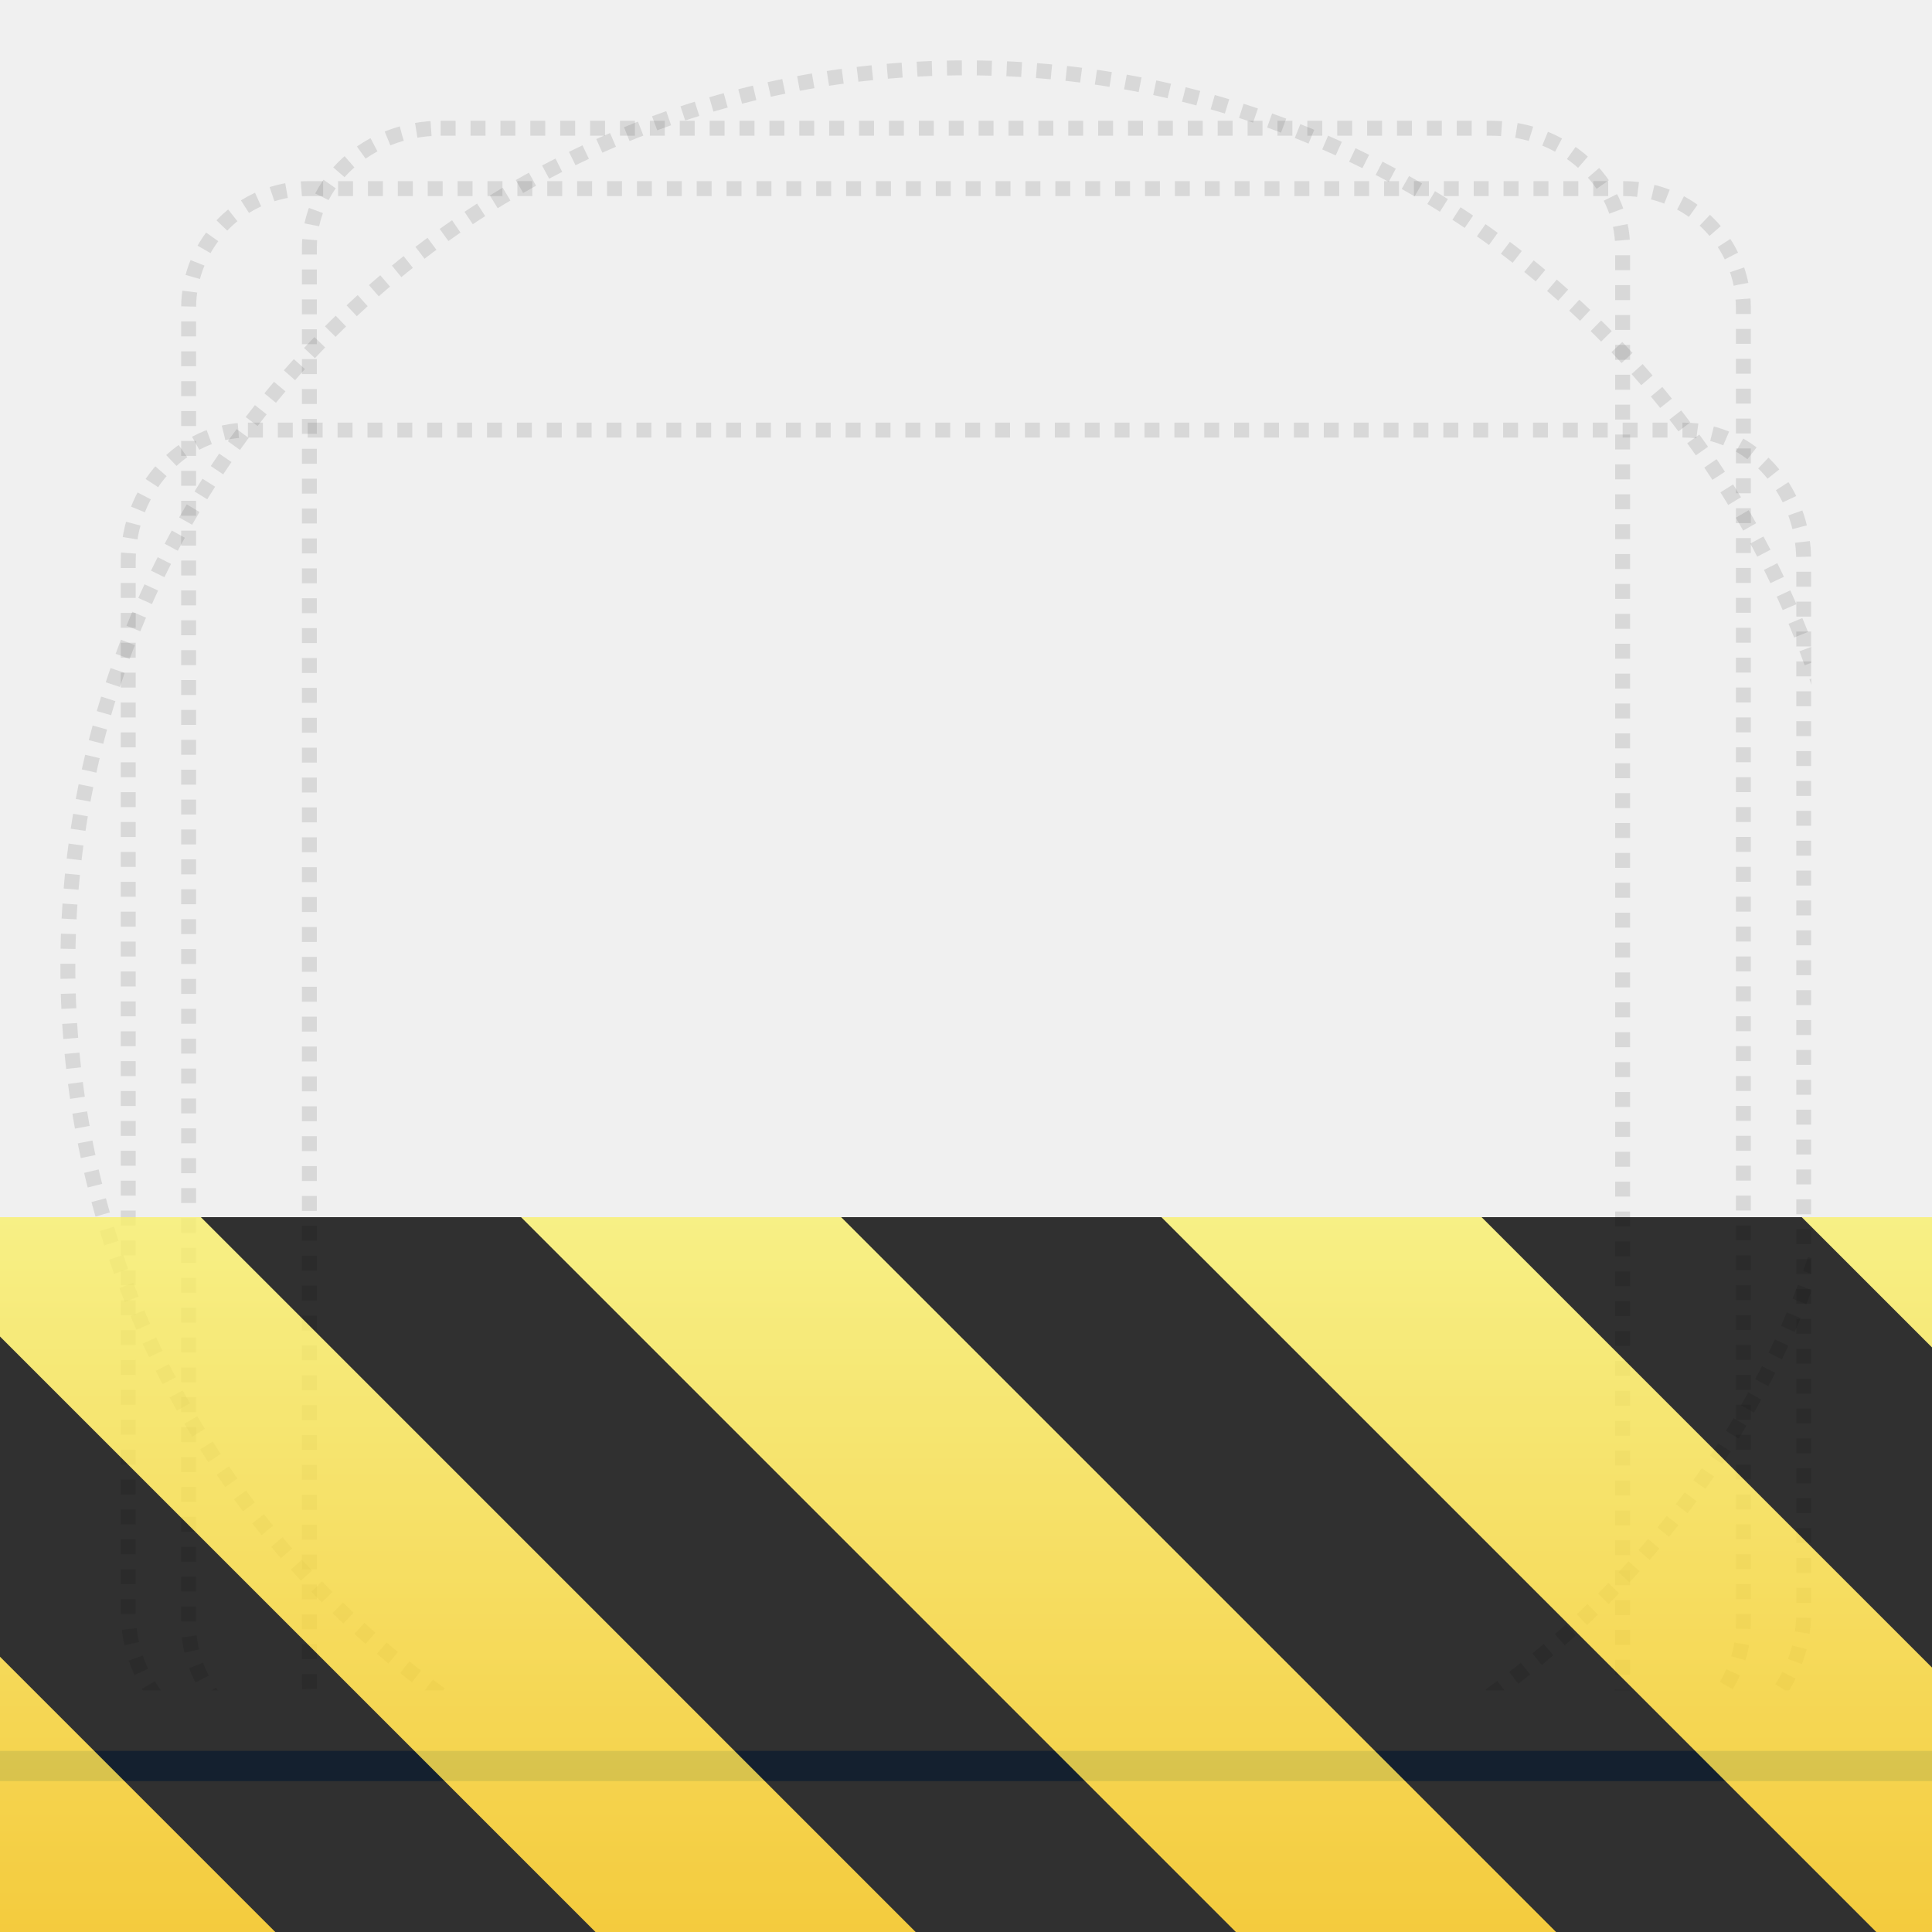
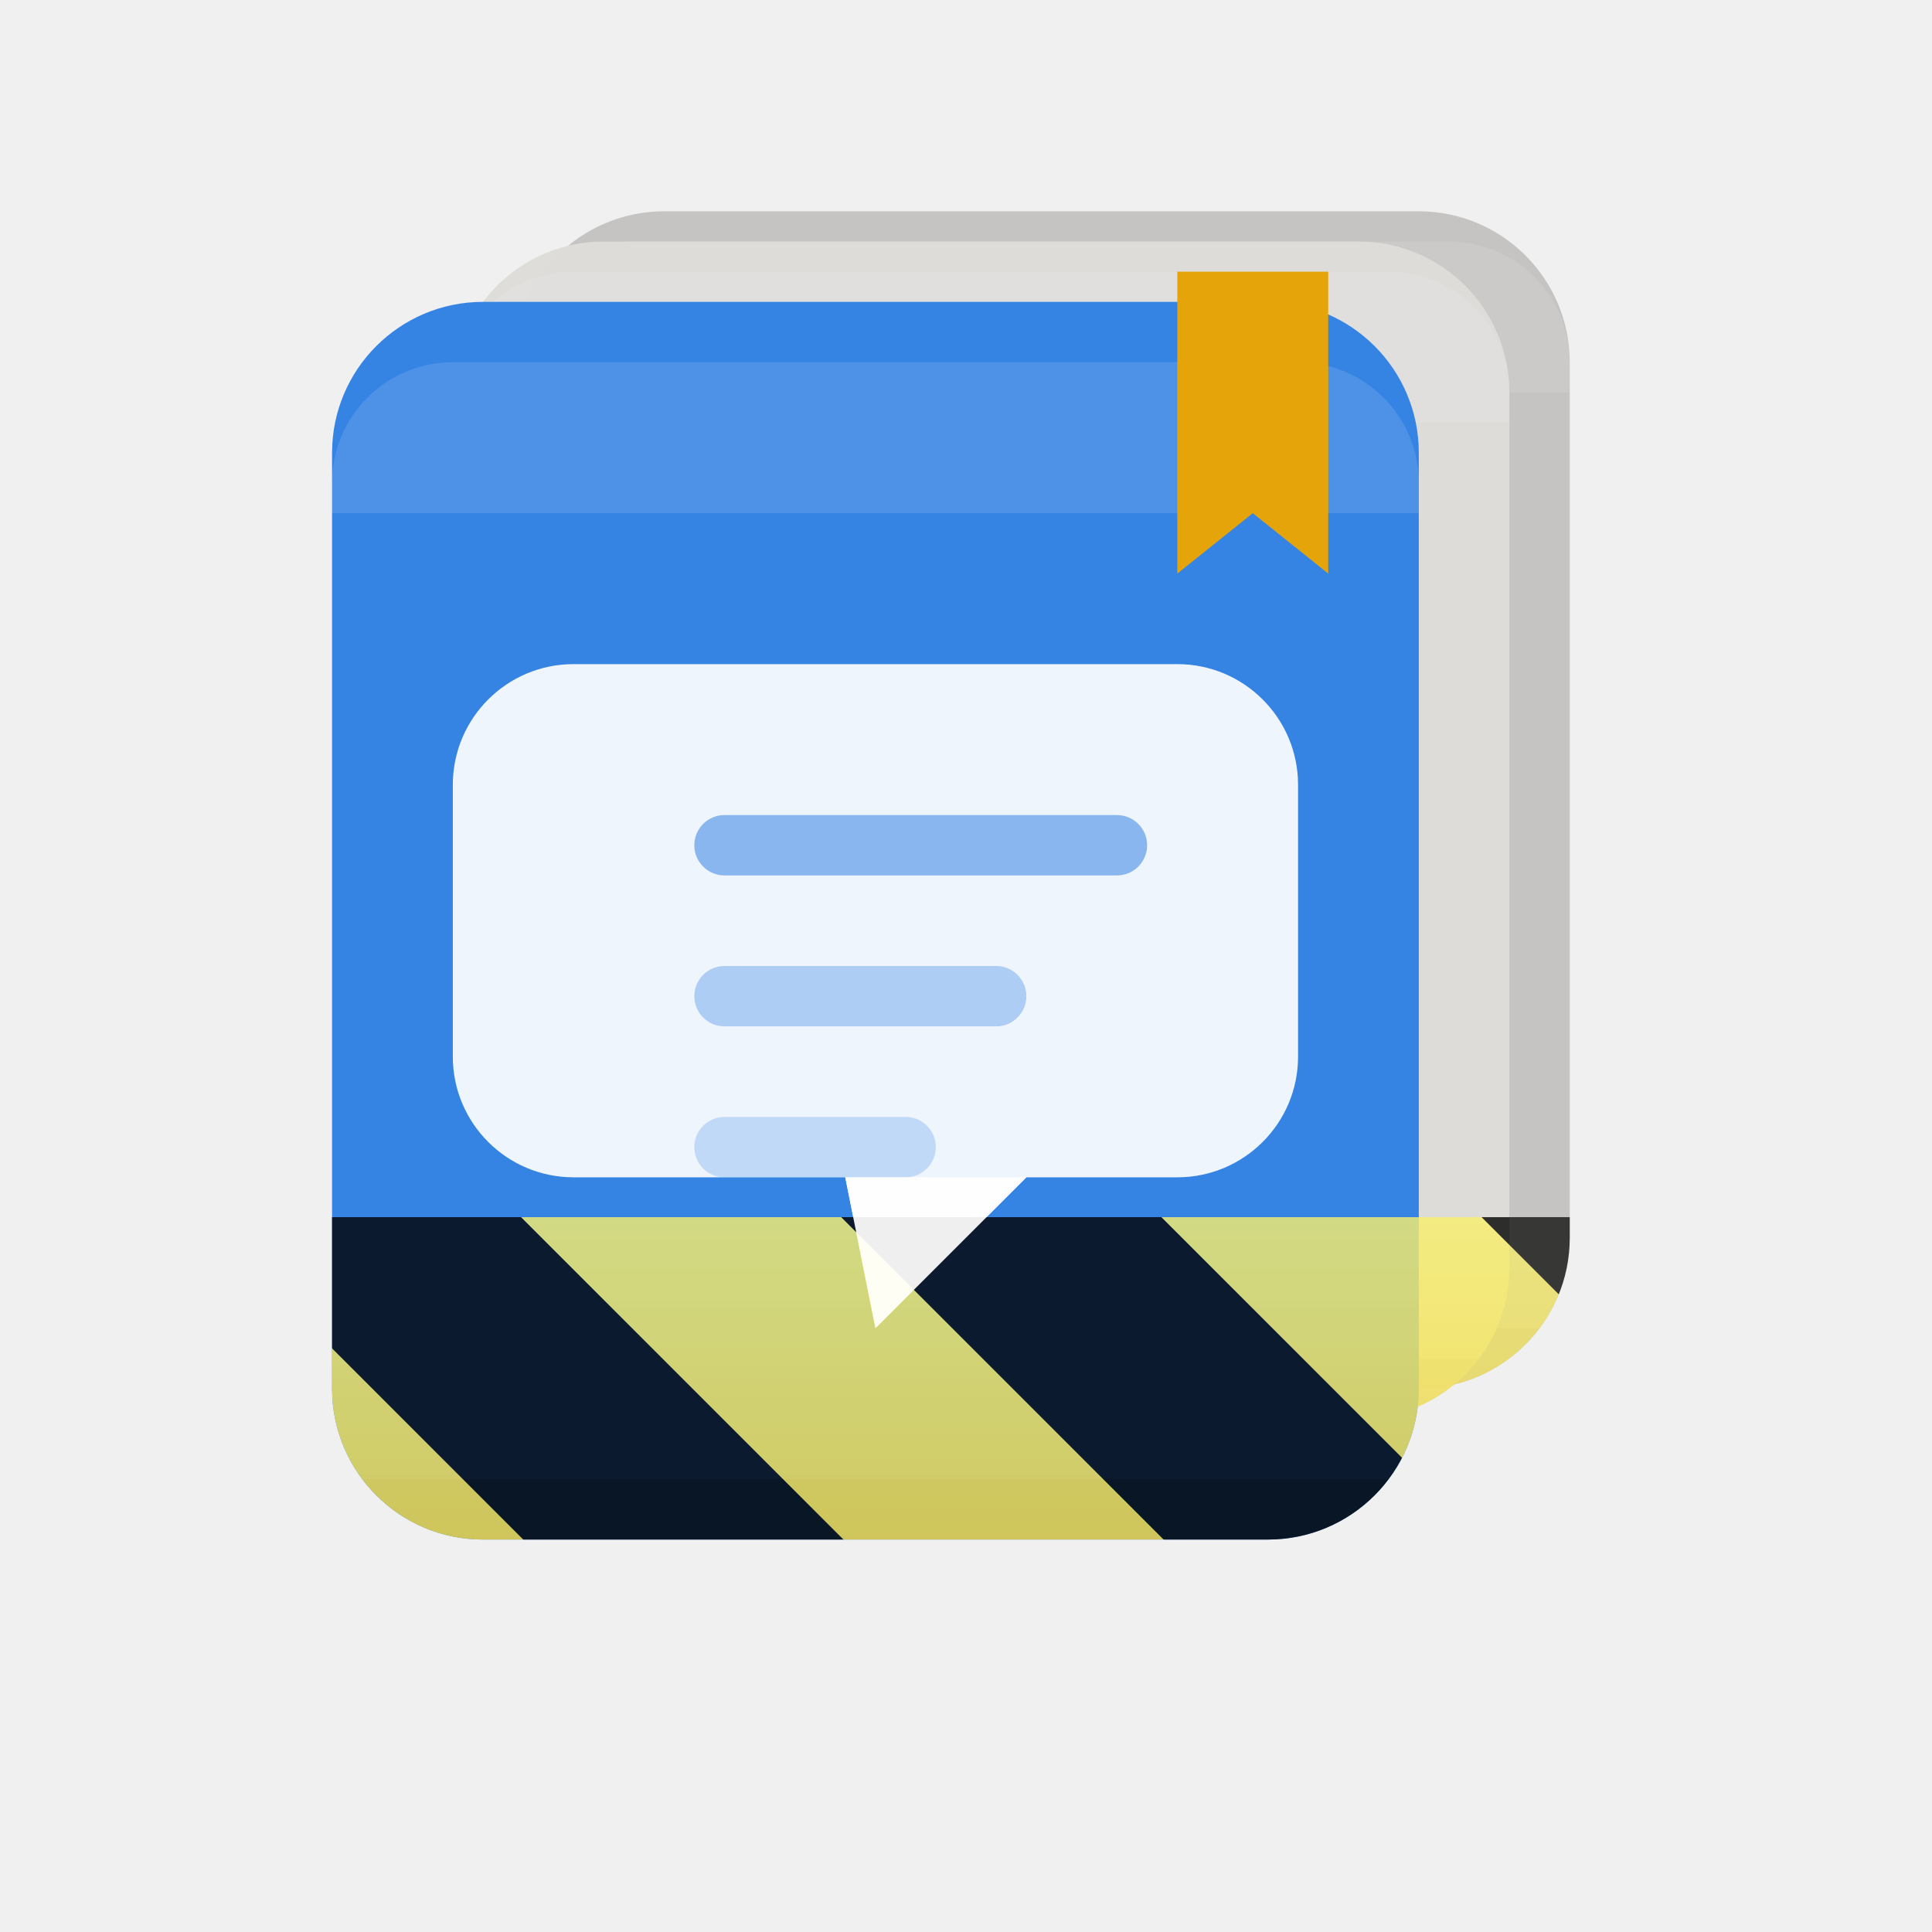
- <svg xmlns="http://www.w3.org/2000/svg" xmlns:xlink="http://www.w3.org/1999/xlink" width="128px" height="128px" viewBox="0 0 128 128" version="1.1">
+ <svg xmlns="http://www.w3.org/2000/svg" xmlns:xlink="http://www.w3.org/1999/xlink" height="128px" viewBox="0 0 128 128" width="128px">
  <defs>
-     <filter id="alpha" filterUnits="objectBoundingBox" x="0%" y="0%" width="100%" height="100%">
-       <feColorMatrix type="matrix" in="SourceGraphic" values="0 0 0 0 1 0 0 0 0 1 0 0 0 0 1 0 0 0 1 0" />
+     <filter id="a" height="100%" width="100%" x="0%" y="0%">
+       <feColorMatrix color-interpolation-filters="sRGB" values="0 0 0 0 1 0 0 0 0 1 0 0 0 0 1 0 0 0 1 0" />
    </filter>
-     <mask id="mask0">
-       <g filter="url(#alpha)">
-         <rect x="0" y="0" width="128" height="128" style="fill:rgb(0%,0%,0%);fill-opacity:0.1;stroke:none;" />
-       </g>
-     </mask>
-     <clipPath id="clip1">
-       <rect x="0" y="0" width="192" height="152" />
-     </clipPath>
-     <g id="surface10726" clip-path="url(#clip1)">
-       <path style="fill:none;stroke-width:0.99;stroke-linecap:butt;stroke-linejoin:miter;stroke:rgb(0%,0%,0%);stroke-opacity:1;stroke-dasharray:0.99,0.99;stroke-miterlimit:4;" d="M 123.504 236 C 123.504 268.863 96.863 295.504 64 295.504 C 31.137 295.504 4.496 268.863 4.496 236 C 4.496 203.137 31.137 176.496 64 176.496 C 96.863 176.496 123.504 203.137 123.504 236 Z M 123.504 236 " transform="matrix(1,0,0,1,8,-156)" />
-     </g>
-     <mask id="mask1">
-       <g filter="url(#alpha)">
-         <rect x="0" y="0" width="128" height="128" style="fill:rgb(0%,0%,0%);fill-opacity:0.1;stroke:none;" />
-       </g>
-     </mask>
-     <clipPath id="clip2">
-       <rect x="0" y="0" width="192" height="152" />
-     </clipPath>
-     <g id="surface10729" clip-path="url(#clip2)">
-       <path style="fill:none;stroke-width:0.99;stroke-linecap:butt;stroke-linejoin:miter;stroke:rgb(0%,0%,0%);stroke-opacity:1;stroke-dasharray:0.99,0.99;stroke-miterlimit:4;" d="M 29.195 180.496 L 98.805 180.496 C 103.609 180.496 107.504 184.047 107.504 188.426 L 107.504 283.574 C 107.504 287.953 103.609 291.504 98.805 291.504 L 29.195 291.504 C 24.391 291.504 20.496 287.953 20.496 283.574 L 20.496 188.426 C 20.496 184.047 24.391 180.496 29.195 180.496 Z M 29.195 180.496 " transform="matrix(1,0,0,1,8,-156)" />
-     </g>
-     <mask id="mask2">
-       <g filter="url(#alpha)">
-         <rect x="0" y="0" width="128" height="128" style="fill:rgb(0%,0%,0%);fill-opacity:0.1;stroke:none;" />
-       </g>
-     </mask>
-     <clipPath id="clip3">
-       <rect x="0" y="0" width="192" height="152" />
-     </clipPath>
-     <g id="surface10732" clip-path="url(#clip3)">
-       <path style="fill:none;stroke-width:0.99;stroke-linecap:butt;stroke-linejoin:miter;stroke:rgb(0%,0%,0%);stroke-opacity:1;stroke-dasharray:0.99,0.99;stroke-miterlimit:4;" d="M 20.418 184.496 L 107.582 184.496 C 111.957 184.496 115.504 188.043 115.504 192.418 L 115.504 279.582 C 115.504 283.957 111.957 287.504 107.582 287.504 L 20.418 287.504 C 16.043 287.504 12.496 283.957 12.496 279.582 L 12.496 192.418 C 12.496 188.043 16.043 184.496 20.418 184.496 Z M 20.418 184.496 " transform="matrix(1,0,0,1,8,-156)" />
-     </g>
-     <mask id="mask3">
-       <g filter="url(#alpha)">
-         <rect x="0" y="0" width="128" height="128" style="fill:rgb(0%,0%,0%);fill-opacity:0.1;stroke:none;" />
-       </g>
-     </mask>
-     <clipPath id="clip4">
-       <rect x="0" y="0" width="192" height="152" />
-     </clipPath>
-     <g id="surface10735" clip-path="url(#clip4)">
-       <path style="fill:none;stroke-width:0.99;stroke-linecap:butt;stroke-linejoin:miter;stroke:rgb(0%,0%,0%);stroke-opacity:1;stroke-dasharray:0.99,0.99;stroke-miterlimit:4;" d="M 16.426 200.496 L 111.574 200.496 C 115.953 200.496 119.504 204.391 119.504 209.195 L 119.504 278.805 C 119.504 283.609 115.953 287.504 111.574 287.504 L 16.426 287.504 C 12.047 287.504 8.496 283.609 8.496 278.805 L 8.496 209.195 C 8.496 204.391 12.047 200.496 16.426 200.496 Z M 16.426 200.496 " transform="matrix(1,0,0,1,8,-156)" />
-     </g>
-     <mask id="mask5">
-       <g filter="url(#alpha)">
-         <rect x="0" y="0" width="128" height="128" style="fill:rgb(0%,0%,0%);fill-opacity:0.1;stroke:none;" />
-       </g>
-     </mask>
-     <clipPath id="clip7">
-       <rect x="0" y="0" width="192" height="152" />
-     </clipPath>
-     <g id="surface10726" clip-path="url(#clip7)">
-       <path style="fill:none;stroke-width:0.99;stroke-linecap:butt;stroke-linejoin:miter;stroke:rgb(0%,0%,0%);stroke-opacity:1;stroke-dasharray:0.99,0.99;stroke-miterlimit:4;" d="M 123.504 236 C 123.504 268.863 96.863 295.504 64 295.504 C 31.137 295.504 4.496 268.863 4.496 236 C 4.496 203.137 31.137 176.496 64 176.496 C 96.863 176.496 123.504 203.137 123.504 236 Z M 123.504 236 " transform="matrix(1,0,0,1,8,-156)" />
-     </g>
-     <mask id="mask6">
-       <g filter="url(#alpha)">
-         <rect x="0" y="0" width="128" height="128" style="fill:rgb(0%,0%,0%);fill-opacity:0.1;stroke:none;" />
-       </g>
-     </mask>
-     <clipPath id="clip8">
-       <rect x="0" y="0" width="192" height="152" />
-     </clipPath>
-     <g id="surface10729" clip-path="url(#clip8)">
-       <path style="fill:none;stroke-width:0.99;stroke-linecap:butt;stroke-linejoin:miter;stroke:rgb(0%,0%,0%);stroke-opacity:1;stroke-dasharray:0.99,0.99;stroke-miterlimit:4;" d="M 29.195 180.496 L 98.805 180.496 C 103.609 180.496 107.504 184.047 107.504 188.426 L 107.504 283.574 C 107.504 287.953 103.609 291.504 98.805 291.504 L 29.195 291.504 C 24.391 291.504 20.496 287.953 20.496 283.574 L 20.496 188.426 C 20.496 184.047 24.391 180.496 29.195 180.496 Z M 29.195 180.496 " transform="matrix(1,0,0,1,8,-156)" />
-     </g>
-     <mask id="mask7">
-       <g filter="url(#alpha)">
-         <rect x="0" y="0" width="128" height="128" style="fill:rgb(0%,0%,0%);fill-opacity:0.1;stroke:none;" />
-       </g>
-     </mask>
-     <clipPath id="clip9">
-       <rect x="0" y="0" width="192" height="152" />
-     </clipPath>
-     <g id="surface10732" clip-path="url(#clip9)">
-       <path style="fill:none;stroke-width:0.99;stroke-linecap:butt;stroke-linejoin:miter;stroke:rgb(0%,0%,0%);stroke-opacity:1;stroke-dasharray:0.99,0.99;stroke-miterlimit:4;" d="M 20.418 184.496 L 107.582 184.496 C 111.957 184.496 115.504 188.043 115.504 192.418 L 115.504 279.582 C 115.504 283.957 111.957 287.504 107.582 287.504 L 20.418 287.504 C 16.043 287.504 12.496 283.957 12.496 279.582 L 12.496 192.418 C 12.496 188.043 16.043 184.496 20.418 184.496 Z M 20.418 184.496 " transform="matrix(1,0,0,1,8,-156)" />
-     </g>
-     <mask id="mask8">
-       <g filter="url(#alpha)">
-         <rect x="0" y="0" width="128" height="128" style="fill:rgb(0%,0%,0%);fill-opacity:0.1;stroke:none;" />
-       </g>
-     </mask>
-     <clipPath id="clip10">
-       <rect x="0" y="0" width="192" height="152" />
-     </clipPath>
-     <g id="surface10735" clip-path="url(#clip10)">
-       <path style="fill:none;stroke-width:0.99;stroke-linecap:butt;stroke-linejoin:miter;stroke:rgb(0%,0%,0%);stroke-opacity:1;stroke-dasharray:0.99,0.99;stroke-miterlimit:4;" d="M 16.426 200.496 L 111.574 200.496 C 115.953 200.496 119.504 204.391 119.504 209.195 L 119.504 278.805 C 119.504 283.609 115.953 287.504 111.574 287.504 L 16.426 287.504 C 12.047 287.504 8.496 283.609 8.496 278.805 L 8.496 209.195 C 8.496 204.391 12.047 200.496 16.426 200.496 Z M 16.426 200.496 " transform="matrix(1,0,0,1,8,-156)" />
-     </g>
-     <clipPath id="clip6">
-       <rect x="0" y="0" width="128" height="128" />
-     </clipPath>
-     <g id="surface10750" clip-path="url(#clip6)">
-       <rect x="0" y="0" width="128" height="128" style="fill:rgb(94.118%,94.118%,94.118%);fill-opacity:1;stroke:none;" />
-       <use xlink:href="#surface10726" transform="matrix(1,0,0,1,-8,-16)" mask="url(#mask5)" />
-       <use xlink:href="#surface10729" transform="matrix(1,0,0,1,-8,-16)" mask="url(#mask6)" />
-       <use xlink:href="#surface10732" transform="matrix(1,0,0,1,-8,-16)" mask="url(#mask7)" />
-       <use xlink:href="#surface10735" transform="matrix(1,0,0,1,-8,-16)" mask="url(#mask8)" />
-       <path style="fill:none;stroke-width:2;stroke-linecap:butt;stroke-linejoin:miter;stroke:rgb(38.431%,62.745%,91.765%);stroke-opacity:1;stroke-miterlimit:4;" d="M 0 289 L 128 289 " transform="matrix(1,0,0,1,0,-172)" />
-     </g>
-     <clipPath id="clip5">
-       <rect x="0" y="0" width="128" height="128" />
-     </clipPath>
-     <g id="surface10753" clip-path="url(#clip5)" filter="url(#alpha)">
-       <use xlink:href="#surface10750" />
-     </g>
-     <mask id="mask4">
-       <use xlink:href="#surface10753" />
-     </mask>
-     <mask id="mask9">
-       <g filter="url(#alpha)">
-         <rect x="0" y="0" width="128" height="128" style="fill:rgb(0%,0%,0%);fill-opacity:0.8;stroke:none;" />
-       </g>
-     </mask>
-     <linearGradient id="linear0" gradientUnits="userSpaceOnUse" x1="300" y1="235" x2="428" y2="235" gradientTransform="matrix(0.000000000000000023,0.37,-0.98462,0.00000000000000006,295.385,-30.36)">
-       <stop offset="0" style="stop-color:rgb(97.647%,94.118%,41.961%);stop-opacity:1;" />
-       <stop offset="1" style="stop-color:rgb(96.078%,76.078%,6.667%);stop-opacity:1;" />
+     <mask id="b">
+       <g filter="url(#a)">
+         <rect fill-opacity="0.9" height="153.6" width="153.6" x="-12.8" y="-12.8" />
+       </g>
+     </mask>
+     <clipPath id="c">
+       <path d="m 34 14 h 70 v 78 h -70 z m 0 0" />
+     </clipPath>
+     <clipPath id="d">
+       <path d="m 44 14 h 50 c 5.523 0 10 4.477 10 10 v 58 c 0 5.523 -4.477 10 -10 10 h -50 c -5.523 0 -10 -4.477 -10 -10 v -58 c 0 -5.523 4.477 -10 10 -10 z m 0 0" />
+     </clipPath>
+     <mask id="e">
+       <g filter="url(#a)">
+         <rect fill-opacity="0.05" height="153.6" width="153.6" x="-12.8" y="-12.8" />
+       </g>
+     </mask>
+     <mask id="f">
+       <g filter="url(#a)">
+         <rect fill-opacity="0.1" height="153.6" width="153.6" x="-12.8" y="-12.8" />
+       </g>
+     </mask>
+     <mask id="g">
+       <g filter="url(#a)">
+         <rect fill-opacity="0.96" height="153.6" width="153.6" x="-12.8" y="-12.8" />
+       </g>
+     </mask>
+     <clipPath id="h">
+       <path d="m 30 16 h 70 v 78 h -70 z m 0 0" />
+     </clipPath>
+     <clipPath id="i">
+       <path d="m 40 16 h 50 c 5.523 0 10 4.477 10 10 v 58 c 0 5.523 -4.477 10 -10 10 h -50 c -5.523 0 -10 -4.477 -10 -10 v -58 c 0 -5.523 4.477 -10 10 -10 z m 0 0" />
+     </clipPath>
+     <mask id="j">
+       <g filter="url(#a)">
+         <rect fill-opacity="0.06" height="153.6" width="153.6" x="-12.8" y="-12.8" />
+       </g>
+     </mask>
+     <mask id="k">
+       <g filter="url(#a)">
+         <rect fill-opacity="0.1" height="153.6" width="153.6" x="-12.8" y="-12.8" />
+       </g>
+     </mask>
+     <clipPath id="l">
+       <path d="m 22 20 h 72 v 82 h -72 z m 0 0" />
+     </clipPath>
+     <clipPath id="m">
+       <path d="m 32 20 h 52 c 5.523 0 10 4.477 10 10 v 62 c 0 5.523 -4.477 10 -10 10 h -52 c -5.523 0 -10 -4.477 -10 -10 v -62 c 0 -5.523 4.477 -10 10 -10 z m 0 0" />
+     </clipPath>
+     <mask id="n">
+       <g filter="url(#a)">
+         <rect fill-opacity="0.16" height="153.6" width="153.6" x="-12.8" y="-12.8" />
+       </g>
+     </mask>
+     <mask id="o">
+       <g filter="url(#a)">
+         <rect fill-opacity="0.12" height="153.6" width="153.6" x="-12.8" y="-12.8" />
+       </g>
+     </mask>
+     <mask id="p">
+       <g filter="url(#a)">
+         <rect fill-opacity="0.92" height="153.6" width="153.6" x="-12.8" y="-12.8" />
+       </g>
+     </mask>
+     <mask id="q">
+       <g filter="url(#a)">
+         <rect fill-opacity="0.55" height="153.6" width="153.6" x="-12.8" y="-12.8" />
+       </g>
+     </mask>
+     <mask id="r">
+       <g filter="url(#a)">
+         <rect fill-opacity="0.35" height="153.6" width="153.6" x="-12.8" y="-12.8" />
+       </g>
+     </mask>
+     <mask id="s">
+       <g filter="url(#a)">
+         <rect fill-opacity="0.25" height="153.6" width="153.6" x="-12.8" y="-12.8" />
+       </g>
+     </mask>
+     <mask id="t">
+       <g filter="url(#a)">
+         <rect fill-opacity="0.9" height="221.184" width="221.184" x="-46.592" y="-46.592" />
+       </g>
+     </mask>
+     <clipPath id="u">
+       <rect height="128" width="128" />
+     </clipPath>
+     <g id="v" clip-path="url(#u)">
+       <path d="m 44 14 h 50 c 5.523 0 10 4.477 10 10 v 58 c 0 5.523 -4.477 10 -10 10 h -50 c -5.523 0 -10 -4.477 -10 -10 v -58 c 0 -5.523 4.477 -10 10 -10 z m 0 0" fill="#c0bfbc" />
+     </g>
+     <clipPath id="w">
+       <path d="m 34 14 h 70 v 78 h -70 z m 0 0" />
+     </clipPath>
+     <clipPath id="x">
+       <path d="m 44 14 h 50 c 5.523 0 10 4.477 10 10 v 58 c 0 5.523 -4.477 10 -10 10 h -50 c -5.523 0 -10 -4.477 -10 -10 v -58 c 0 -5.523 4.477 -10 10 -10 z m 0 0" />
+     </clipPath>
+     <mask id="y">
+       <g filter="url(#a)">
+         <rect fill-opacity="0.05" height="221.184" width="221.184" x="-46.592" y="-46.592" />
+       </g>
+     </mask>
+     <clipPath id="z">
+       <rect height="128" width="128" />
+     </clipPath>
+     <g id="A" clip-path="url(#z)">
+       <path d="m 34 88 h 70 v 4 h -70 z m 0 0" />
+     </g>
+     <mask id="B">
+       <g filter="url(#a)">
+         <rect fill-opacity="0.1" height="221.184" width="221.184" x="-46.592" y="-46.592" />
+       </g>
+     </mask>
+     <clipPath id="C">
+       <rect height="128" width="128" />
+     </clipPath>
+     <g id="D" clip-path="url(#C)">
+       <path d="m 42 16 h 54 c 4.418 0 8 3.582 8 8 v 2 h -70 v -2 c 0 -4.418 3.582 -8 8 -8 z m 0 0" fill="#ffffff" />
+     </g>
+     <mask id="E">
+       <g filter="url(#a)">
+         <rect fill-opacity="0.96" height="221.184" width="221.184" x="-46.592" y="-46.592" />
+       </g>
+     </mask>
+     <clipPath id="F">
+       <rect height="128" width="128" />
+     </clipPath>
+     <g id="G" clip-path="url(#F)">
+       <path d="m 40 16 h 50 c 5.523 0 10 4.477 10 10 v 58 c 0 5.523 -4.477 10 -10 10 h -50 c -5.523 0 -10 -4.477 -10 -10 v -58 c 0 -5.523 4.477 -10 10 -10 z m 0 0" fill="#deddda" />
+     </g>
+     <clipPath id="H">
+       <path d="m 30 16 h 70 v 78 h -70 z m 0 0" />
+     </clipPath>
+     <clipPath id="I">
+       <path d="m 40 16 h 50 c 5.523 0 10 4.477 10 10 v 58 c 0 5.523 -4.477 10 -10 10 h -50 c -5.523 0 -10 -4.477 -10 -10 v -58 c 0 -5.523 4.477 -10 10 -10 z m 0 0" />
+     </clipPath>
+     <mask id="J">
+       <g filter="url(#a)">
+         <rect fill-opacity="0.06" height="221.184" width="221.184" x="-46.592" y="-46.592" />
+       </g>
+     </mask>
+     <clipPath id="K">
+       <rect height="128" width="128" />
+     </clipPath>
+     <g id="L" clip-path="url(#K)">
+       <path d="m 30 90 h 70 v 4 h -70 z m 0 0" />
+     </g>
+     <mask id="M">
+       <g filter="url(#a)">
+         <rect fill-opacity="0.1" height="221.184" width="221.184" x="-46.592" y="-46.592" />
+       </g>
+     </mask>
+     <clipPath id="N">
+       <rect height="128" width="128" />
+     </clipPath>
+     <g id="O" clip-path="url(#N)">
+       <path d="m 38 18 h 54 c 4.418 0 8 3.582 8 8 v 2 h -70 v -2 c 0 -4.418 3.582 -8 8 -8 z m 0 0" fill="#ffffff" />
+     </g>
+     <clipPath id="P">
+       <path d="m 22 20 h 72 v 82 h -72 z m 0 0" />
+     </clipPath>
+     <clipPath id="Q">
+       <path d="m 32 20 h 52 c 5.523 0 10 4.477 10 10 v 62 c 0 5.523 -4.477 10 -10 10 h -52 c -5.523 0 -10 -4.477 -10 -10 v -62 c 0 -5.523 4.477 -10 10 -10 z m 0 0" />
+     </clipPath>
+     <mask id="R">
+       <g filter="url(#a)">
+         <rect fill-opacity="0.16" height="221.184" width="221.184" x="-46.592" y="-46.592" />
+       </g>
+     </mask>
+     <clipPath id="S">
+       <rect height="128" width="128" />
+     </clipPath>
+     <g id="T" clip-path="url(#S)">
+       <path d="m 22 98 h 72 v 4 h -72 z m 0 0" />
+     </g>
+     <mask id="U">
+       <g filter="url(#a)">
+         <rect fill-opacity="0.12" height="221.184" width="221.184" x="-46.592" y="-46.592" />
+       </g>
+     </mask>
+     <clipPath id="V">
+       <rect height="128" width="128" />
+     </clipPath>
+     <g id="W" clip-path="url(#V)">
+       <path d="m 30 24 h 56 c 4.418 0 8 3.582 8 8 v 2 h -72 v -2 c 0 -4.418 3.582 -8 8 -8 z m 0 0" fill="#ffffff" />
+     </g>
+     <mask id="X">
+       <g filter="url(#a)">
+         <rect fill-opacity="0.92" height="221.184" width="221.184" x="-46.592" y="-46.592" />
+       </g>
+     </mask>
+     <clipPath id="Y">
+       <rect height="128" width="128" />
+     </clipPath>
+     <g id="Z" clip-path="url(#Y)">
+       <path d="m 38 44 h 40 c 4.418 0 8 3.582 8 8 v 18 c 0 4.418 -3.582 8 -8 8 h -10 l -10 10 l -2 -10 h -18 c -4.418 0 -8 -3.582 -8 -8 v -18 c 0 -4.418 3.582 -8 8 -8 z m 0 0" fill="#ffffff" />
+     </g>
+     <mask id="aa">
+       <g filter="url(#a)">
+         <rect fill-opacity="0.55" height="221.184" width="221.184" x="-46.592" y="-46.592" />
+       </g>
+     </mask>
+     <clipPath id="ab">
+       <rect height="128" width="128" />
+     </clipPath>
+     <g id="ac" clip-path="url(#ab)">
+       <path d="m 48 54 h 26 c 1.105 0 2 0.895 2 2 s -0.895 2 -2 2 h -26 c -1.105 0 -2 -0.895 -2 -2 s 0.895 -2 2 -2 z m 0 0" fill="#3584e4" />
+     </g>
+     <mask id="ad">
+       <g filter="url(#a)">
+         <rect fill-opacity="0.35" height="221.184" width="221.184" x="-46.592" y="-46.592" />
+       </g>
+     </mask>
+     <clipPath id="ae">
+       <rect height="128" width="128" />
+     </clipPath>
+     <g id="af" clip-path="url(#ae)">
+       <path d="m 48 64 h 18 c 1.105 0 2 0.895 2 2 s -0.895 2 -2 2 h -18 c -1.105 0 -2 -0.895 -2 -2 s 0.895 -2 2 -2 z m 0 0" fill="#3584e4" />
+     </g>
+     <mask id="ag">
+       <g filter="url(#a)">
+         <rect fill-opacity="0.25" height="221.184" width="221.184" x="-46.592" y="-46.592" />
+       </g>
+     </mask>
+     <clipPath id="ah">
+       <rect height="128" width="128" />
+     </clipPath>
+     <g id="ai" clip-path="url(#ah)">
+       <path d="m 48 74 h 12 c 1.105 0 2 0.895 2 2 s -0.895 2 -2 2 h -12 c -1.105 0 -2 -0.895 -2 -2 s 0.895 -2 2 -2 z m 0 0" fill="#3584e4" />
+     </g>
+     <clipPath id="aj">
+       <rect height="128" width="128" />
+     </clipPath>
+     <clipPath id="ak">
+       <rect height="128" width="128" />
+     </clipPath>
+     <mask id="al">
+       <g filter="url(#a)">
+         <g clip-path="url(#ak)" filter="url(#a)">
+           <g clip-path="url(#aj)">
+             <g mask="url(#t)">
+               <use xlink:href="#v" />
+             </g>
+             <g clip-path="url(#w)">
+               <g clip-path="url(#x)">
+                 <g mask="url(#y)">
+                   <use xlink:href="#A" />
+                 </g>
+               </g>
+             </g>
+             <g mask="url(#B)">
+               <use xlink:href="#D" />
+             </g>
+             <g mask="url(#E)">
+               <use xlink:href="#G" />
+             </g>
+             <g clip-path="url(#H)">
+               <g clip-path="url(#I)">
+                 <g mask="url(#J)">
+                   <use xlink:href="#L" />
+                 </g>
+               </g>
+             </g>
+             <g mask="url(#M)">
+               <use xlink:href="#O" />
+             </g>
+             <path d="m 32 20 h 52 c 5.523 0 10 4.477 10 10 v 62 c 0 5.523 -4.477 10 -10 10 h -52 c -5.523 0 -10 -4.477 -10 -10 v -62 c 0 -5.523 4.477 -10 10 -10 z m 0 0" fill="#3584e4" />
+             <g clip-path="url(#P)">
+               <g clip-path="url(#Q)">
+                 <g mask="url(#R)">
+                   <use xlink:href="#T" />
+                 </g>
+               </g>
+             </g>
+             <g mask="url(#U)">
+               <use xlink:href="#W" />
+             </g>
+             <path d="m 78 18 h 10 v 20 l -5 -4 l -5 4 z m 0 0" fill="#e5a50a" />
+             <g mask="url(#X)">
+               <use xlink:href="#Z" />
+             </g>
+             <g mask="url(#aa)">
+               <use xlink:href="#ac" />
+             </g>
+             <g mask="url(#ad)">
+               <use xlink:href="#af" />
+             </g>
+             <g mask="url(#ag)">
+               <use xlink:href="#ai" />
+             </g>
+           </g>
+         </g>
+       </g>
+     </mask>
+     <mask id="am">
+       <g filter="url(#a)">
+         <rect fill-opacity="0.8" height="184.32" width="184.32" x="-28.16" y="-28.16" />
+       </g>
+     </mask>
+     <linearGradient id="an" gradientTransform="matrix(0 0.37 -0.98462 0 295.385 -30.36)" gradientUnits="userSpaceOnUse" x1="300" x2="428" y1="235" y2="235">
+       <stop offset="0" stop-color="#f9f06b" />
+       <stop offset="1" stop-color="#f5c211" />
    </linearGradient>
-     <clipPath id="clip12">
-       <rect x="0" y="0" width="128" height="128" />
-     </clipPath>
-     <g id="surface10747" clip-path="url(#clip12)">
-       <path style=" stroke:none;fill-rule:nonzero;fill:url(#linear0);" d="M 128 80.641 L 128 128 L 0 128 L 0 80.641 Z M 128 80.641 " />
-       <path style=" stroke:none;fill-rule:nonzero;fill:rgb(0%,0%,0%);fill-opacity:1;" d="M 13.309 80.641 L 60.664 128 L 81.879 128 L 34.52 80.641 Z M 55.73 80.641 L 103.094 128 L 124.309 128 L 76.945 80.641 Z M 98.16 80.641 L 128 110.48 L 128 89.27 L 119.371 80.641 Z M 0 88.547 L 0 109.762 L 18.238 128 L 39.453 128 Z M 0 88.547 " />
-     </g>
-     <clipPath id="clip11">
-       <rect x="0" y="0" width="128" height="128" />
-     </clipPath>
-     <g id="surface10752" clip-path="url(#clip11)">
-       <use xlink:href="#surface10747" mask="url(#mask9)" />
-     </g>
+     <clipPath id="ao">
+       <rect height="128" width="128" />
+     </clipPath>
+     <clipPath id="ap">
+       <rect height="128" width="128" />
+     </clipPath>
  </defs>
-   <g id="surface10672">
-     <rect x="0" y="0" width="128" height="128" style="fill:rgb(94.118%,94.118%,94.118%);fill-opacity:1;stroke:none;" />
-     <use xlink:href="#surface10726" transform="matrix(1,0,0,1,-8,-16)" mask="url(#mask0)" />
-     <use xlink:href="#surface10729" transform="matrix(1,0,0,1,-8,-16)" mask="url(#mask1)" />
-     <use xlink:href="#surface10732" transform="matrix(1,0,0,1,-8,-16)" mask="url(#mask2)" />
-     <use xlink:href="#surface10735" transform="matrix(1,0,0,1,-8,-16)" mask="url(#mask3)" />
-     <path style="fill:none;stroke-width:2;stroke-linecap:butt;stroke-linejoin:miter;stroke:rgb(38.431%,62.745%,91.765%);stroke-opacity:1;stroke-miterlimit:4;" d="M 0 289 L 128 289 " transform="matrix(1,0,0,1,0,-172)" />
-     <use xlink:href="#surface10752" mask="url(#mask4)" />
-   </g>
+   <g mask="url(#b)">
+     <use xlink:href="#v" />
+   </g>
+   <g clip-path="url(#c)">
+     <g clip-path="url(#d)">
+       <g mask="url(#e)">
+         <use xlink:href="#A" />
+       </g>
+     </g>
+   </g>
+   <g mask="url(#f)">
+     <use xlink:href="#D" />
+   </g>
+   <g mask="url(#g)">
+     <use xlink:href="#G" />
+   </g>
+   <g clip-path="url(#h)">
+     <g clip-path="url(#i)">
+       <g mask="url(#j)">
+         <use xlink:href="#L" />
+       </g>
+     </g>
+   </g>
+   <g mask="url(#k)">
+     <use xlink:href="#O" />
+   </g>
+   <path d="m 32 20 h 52 c 5.523 0 10 4.477 10 10 v 62 c 0 5.523 -4.477 10 -10 10 h -52 c -5.523 0 -10 -4.477 -10 -10 v -62 c 0 -5.523 4.477 -10 10 -10 z m 0 0" fill="#3584e4" />
+   <g clip-path="url(#l)">
+     <g clip-path="url(#m)">
+       <g mask="url(#n)">
+         <use xlink:href="#T" />
+       </g>
+     </g>
+   </g>
+   <g mask="url(#o)">
+     <use xlink:href="#W" />
+   </g>
+   <path d="m 78 18 h 10 v 20 l -5 -4 l -5 4 z m 0 0" fill="#e5a50a" />
+   <g mask="url(#p)">
+     <use xlink:href="#Z" />
+   </g>
+   <g mask="url(#q)">
+     <use xlink:href="#ac" />
+   </g>
+   <g mask="url(#r)">
+     <use xlink:href="#af" />
+   </g>
+   <g mask="url(#s)">
+     <use xlink:href="#ai" />
+   </g>
+   <g mask="url(#al)">
+     <g clip-path="url(#ap)">
+       <g mask="url(#am)">
+         <g clip-path="url(#ao)">
+           <path d="m 128 80.641 v 47.359 h -128 v -47.359 z m 0 0" fill="url(#an)" />
+           <path d="m 13.309 80.641 l 47.355 47.359 h 21.215 l -47.359 -47.359 z m 42.422 0 l 47.363 47.359 h 21.215 l -47.363 -47.359 z m 42.43 0 l 29.84 29.84 v -21.211 l -8.629 -8.629 z m -98.16 7.906 v 21.215 l 18.238 18.238 h 21.215 z m 0 0" />
+         </g>
+       </g>
+     </g>
+   </g>
+   <path d="m 68 78 l -10 10 l -2 -10 z" fill="#ffffff" opacity="0.92" />
</svg>
